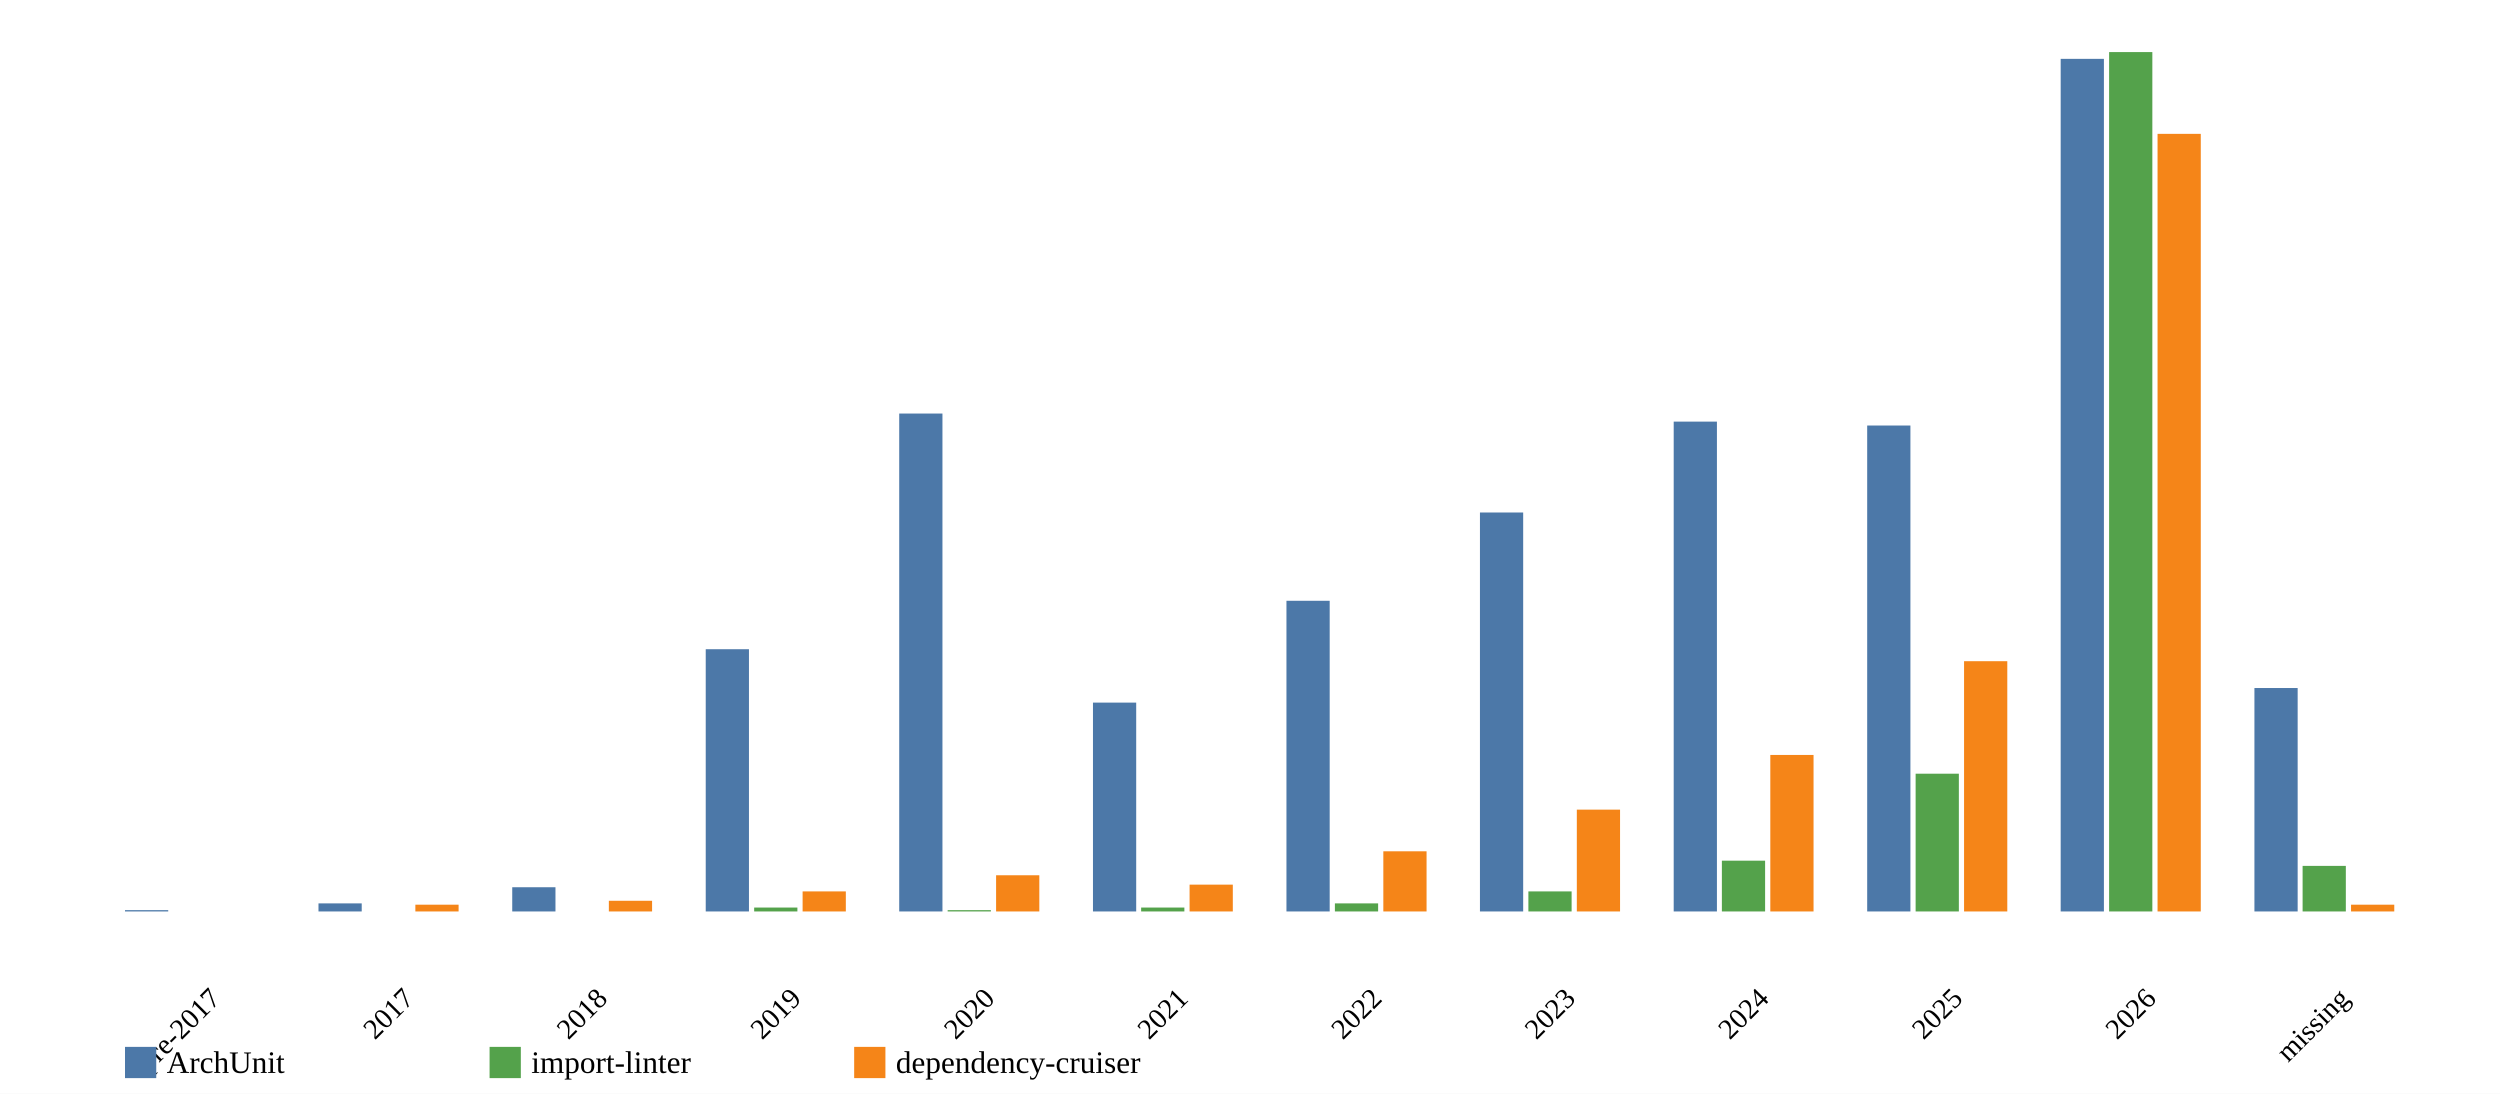
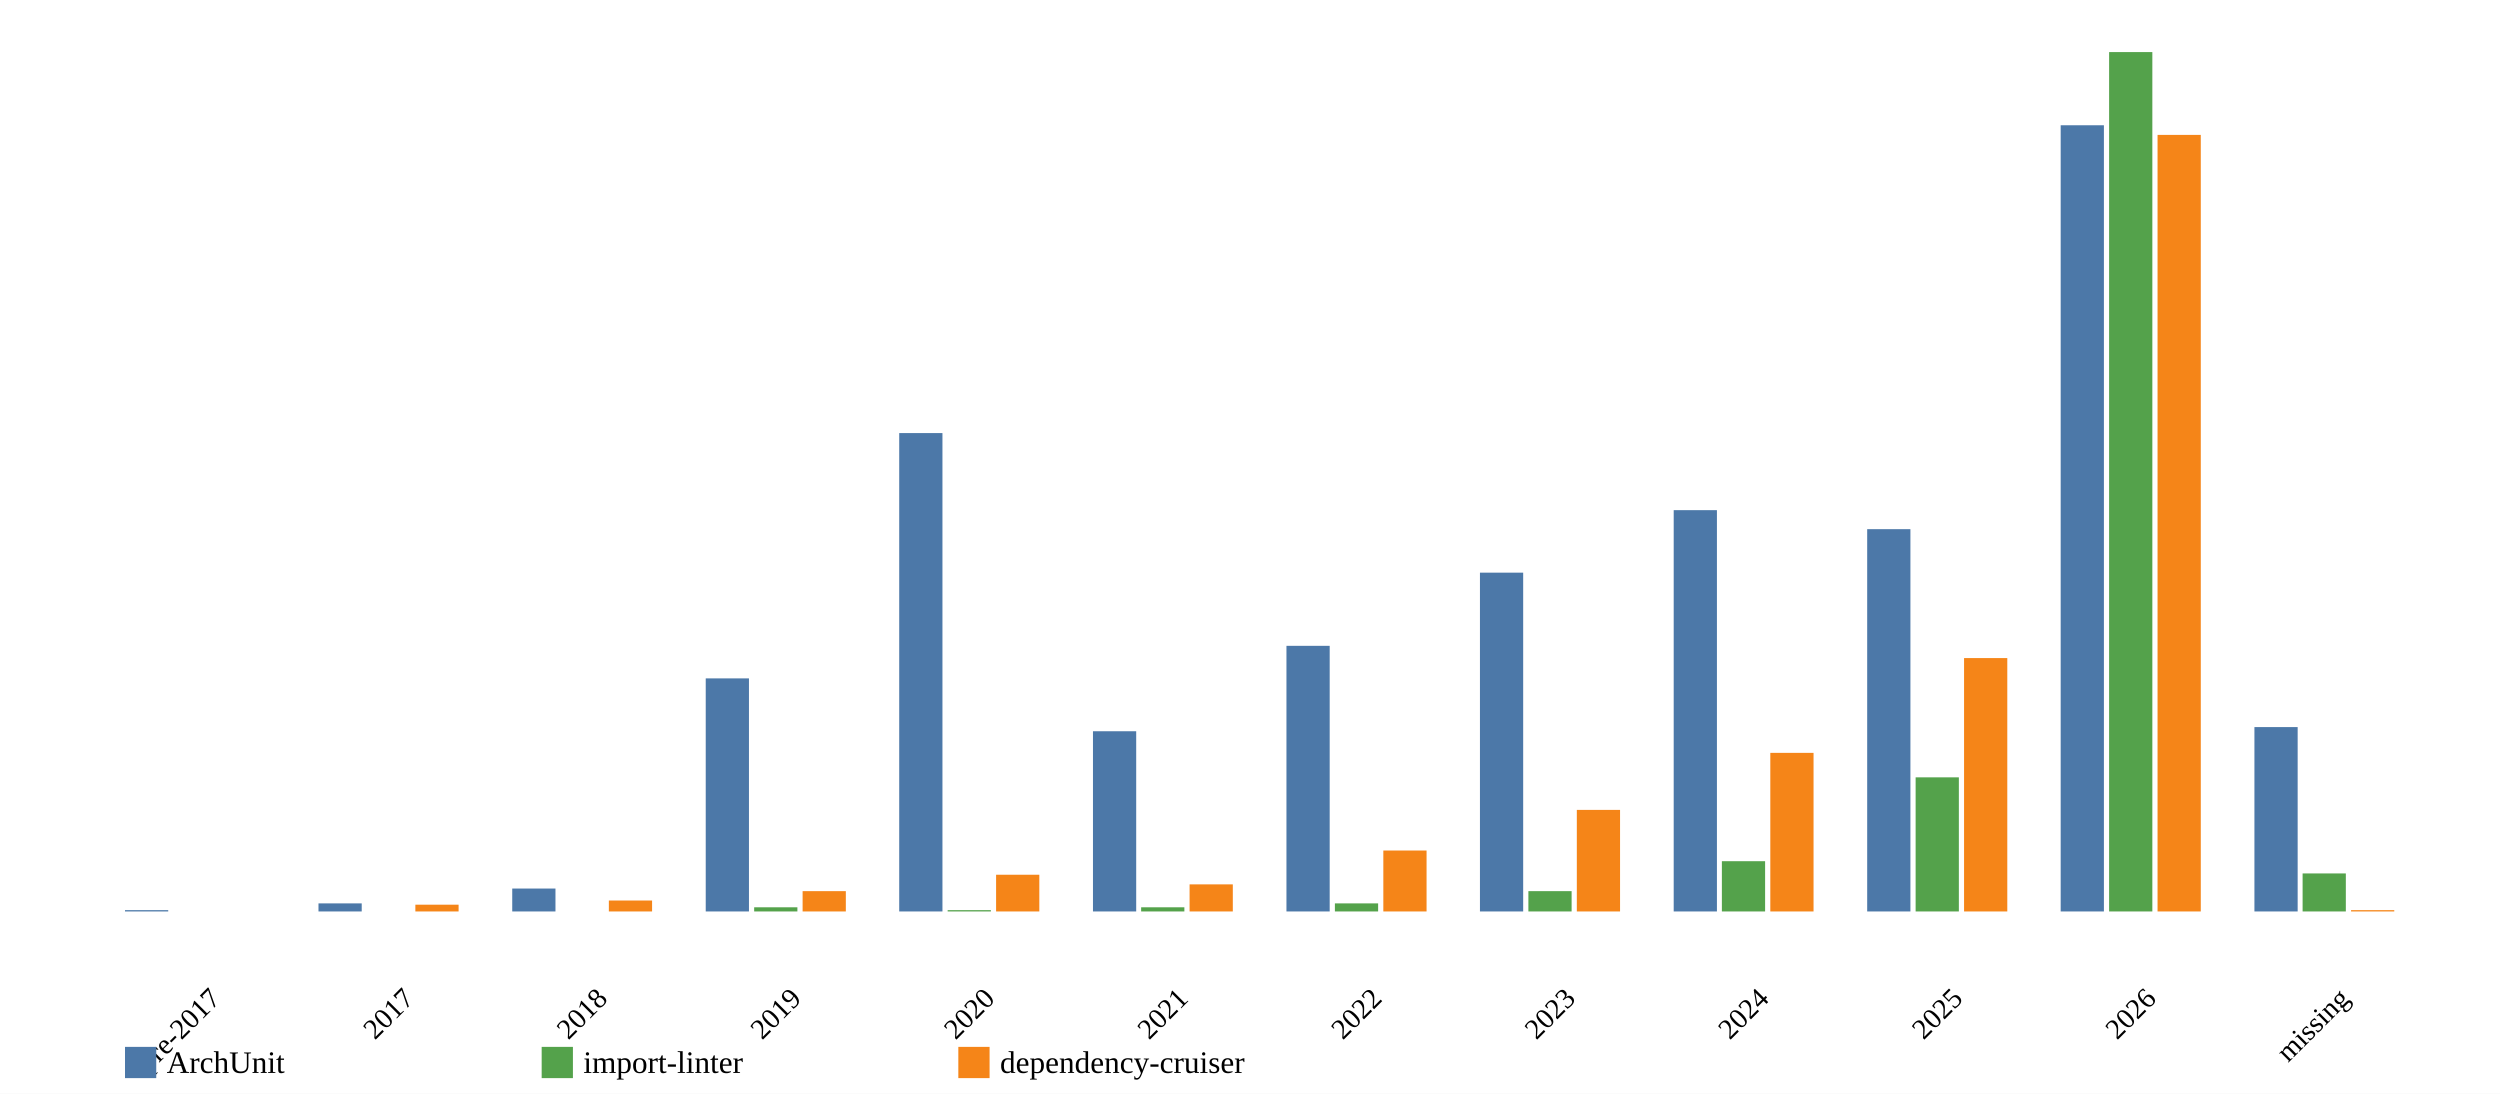
<svg xmlns="http://www.w3.org/2000/svg" width="960" height="420">
  <rect width="100%" height="100%" fill="white" />
  <rect x="48.0" y="349.5" width="16.6" height="0.5" fill="#4c78a8" />
  <rect x="66.6" y="350.0" width="16.6" height="0.0" fill="#54a24b" />
  <rect x="85.2" y="350.0" width="16.6" height="0.0" fill="#f58518" />
  <text x="85.2" y="384" font-size="11" text-anchor="end" transform="rotate(-45 85.2,384)">pre-2017</text>
  <rect x="122.3" y="346.9" width="16.6" height="3.1" fill="#4c78a8" />
  <rect x="140.9" y="350.0" width="16.6" height="0.0" fill="#54a24b" />
  <rect x="159.5" y="347.4" width="16.6" height="2.6" fill="#f58518" />
  <text x="159.5" y="384" font-size="11" text-anchor="end" transform="rotate(-45 159.5,384)">2017</text>
-   <rect x="196.7" y="340.7" width="16.6" height="9.3" fill="#4c78a8" />
+   <rect x="196.7" y="341.2" width="16.6" height="8.8" fill="#4c78a8" />
  <rect x="215.2" y="350.0" width="16.6" height="0.0" fill="#54a24b" />
-   <rect x="233.8" y="345.9" width="16.6" height="4.1" fill="#f58518" />
+   <rect x="233.8" y="345.8" width="16.6" height="4.2" fill="#f58518" />
  <text x="233.8" y="384" font-size="11" text-anchor="end" transform="rotate(-45 233.8,384)">2018</text>
-   <rect x="271.0" y="249.3" width="16.6" height="100.7" fill="#4c78a8" />
-   <rect x="289.6" y="348.5" width="16.6" height="1.5" fill="#54a24b" />
-   <rect x="308.2" y="342.3" width="16.6" height="7.7" fill="#f58518" />
+   <rect x="271.0" y="260.5" width="16.6" height="89.5" fill="#4c78a8" />
+   <rect x="289.6" y="348.4" width="16.6" height="1.6" fill="#54a24b" />
+   <rect x="308.2" y="342.2" width="16.6" height="7.8" fill="#f58518" />
  <text x="308.2" y="384" font-size="11" text-anchor="end" transform="rotate(-45 308.2,384)">2019</text>
-   <rect x="345.3" y="158.8" width="16.6" height="191.2" fill="#4c78a8" />
+   <rect x="345.3" y="166.3" width="16.6" height="183.7" fill="#4c78a8" />
  <rect x="363.9" y="349.5" width="16.6" height="0.5" fill="#54a24b" />
-   <rect x="382.5" y="336.1" width="16.6" height="13.9" fill="#f58518" />
+   <rect x="382.5" y="335.9" width="16.6" height="14.1" fill="#f58518" />
  <text x="382.5" y="384" font-size="11" text-anchor="end" transform="rotate(-45 382.5,384)">2020</text>
-   <rect x="419.7" y="269.8" width="16.6" height="80.2" fill="#4c78a8" />
-   <rect x="438.2" y="348.5" width="16.6" height="1.5" fill="#54a24b" />
-   <rect x="456.8" y="339.7" width="16.6" height="10.3" fill="#f58518" />
+   <rect x="419.7" y="280.8" width="16.6" height="69.2" fill="#4c78a8" />
+   <rect x="438.2" y="348.4" width="16.6" height="1.6" fill="#54a24b" />
+   <rect x="456.8" y="339.6" width="16.6" height="10.4" fill="#f58518" />
  <text x="456.8" y="384" font-size="11" text-anchor="end" transform="rotate(-45 456.8,384)">2021</text>
-   <rect x="494.0" y="230.7" width="16.6" height="119.3" fill="#4c78a8" />
+   <rect x="494.0" y="248.0" width="16.6" height="102.0" fill="#4c78a8" />
  <rect x="512.6" y="346.9" width="16.6" height="3.1" fill="#54a24b" />
-   <rect x="531.2" y="326.9" width="16.6" height="23.1" fill="#f58518" />
+   <rect x="531.2" y="326.6" width="16.6" height="23.4" fill="#f58518" />
  <text x="531.2" y="384" font-size="11" text-anchor="end" transform="rotate(-45 531.2,384)">2022</text>
-   <rect x="568.3" y="196.8" width="16.6" height="153.2" fill="#4c78a8" />
-   <rect x="586.9" y="342.3" width="16.6" height="7.7" fill="#54a24b" />
-   <rect x="605.5" y="310.9" width="16.6" height="39.1" fill="#f58518" />
+   <rect x="568.3" y="219.9" width="16.6" height="130.1" fill="#4c78a8" />
+   <rect x="586.9" y="342.2" width="16.6" height="7.8" fill="#54a24b" />
+   <rect x="605.5" y="311.0" width="16.6" height="39.0" fill="#f58518" />
  <text x="605.5" y="384" font-size="11" text-anchor="end" transform="rotate(-45 605.5,384)">2023</text>
-   <rect x="642.7" y="161.9" width="16.6" height="188.1" fill="#4c78a8" />
-   <rect x="661.2" y="330.5" width="16.6" height="19.5" fill="#54a24b" />
-   <rect x="679.8" y="289.9" width="16.6" height="60.1" fill="#f58518" />
+   <rect x="642.7" y="195.9" width="16.6" height="154.1" fill="#4c78a8" />
+   <rect x="661.2" y="330.7" width="16.6" height="19.3" fill="#54a24b" />
+   <rect x="679.8" y="289.1" width="16.6" height="60.9" fill="#f58518" />
  <text x="679.8" y="384" font-size="11" text-anchor="end" transform="rotate(-45 679.8,384)">2024</text>
-   <rect x="717.0" y="163.4" width="16.6" height="186.6" fill="#4c78a8" />
-   <rect x="735.6" y="297.1" width="16.6" height="52.9" fill="#54a24b" />
-   <rect x="754.2" y="253.9" width="16.6" height="96.1" fill="#f58518" />
+   <rect x="717.0" y="203.2" width="16.6" height="146.8" fill="#4c78a8" />
+   <rect x="735.6" y="298.5" width="16.6" height="51.5" fill="#54a24b" />
+   <rect x="754.2" y="252.7" width="16.6" height="97.3" fill="#f58518" />
  <text x="754.2" y="384" font-size="11" text-anchor="end" transform="rotate(-45 754.2,384)">2025</text>
-   <rect x="791.3" y="22.6" width="16.6" height="327.4" fill="#4c78a8" />
+   <rect x="791.3" y="48.1" width="16.6" height="301.9" fill="#4c78a8" />
  <rect x="809.9" y="20.0" width="16.6" height="330.0" fill="#54a24b" />
-   <rect x="828.5" y="51.4" width="16.6" height="298.6" fill="#f58518" />
+   <rect x="828.5" y="51.8" width="16.6" height="298.2" fill="#f58518" />
  <text x="828.5" y="384" font-size="11" text-anchor="end" transform="rotate(-45 828.5,384)">2026</text>
-   <rect x="865.7" y="264.2" width="16.6" height="85.8" fill="#4c78a8" />
-   <rect x="884.2" y="332.5" width="16.6" height="17.5" fill="#54a24b" />
-   <rect x="902.8" y="347.4" width="16.6" height="2.6" fill="#f58518" />
+   <rect x="865.7" y="279.2" width="16.6" height="70.8" fill="#4c78a8" />
+   <rect x="884.2" y="335.4" width="16.6" height="14.6" fill="#54a24b" />
+   <rect x="902.8" y="349.5" width="16.6" height="0.5" fill="#f58518" />
  <text x="902.8" y="384" font-size="11" text-anchor="end" transform="rotate(-45 902.8,384)">missing</text>
  <rect x="48" y="402" width="12" height="12" fill="#4c78a8" />
  <text x="64" y="412" font-size="12">ArchUnit</text>
-   <rect x="188" y="402" width="12" height="12" fill="#54a24b" />
-   <text x="204" y="412" font-size="12">import-linter</text>
-   <rect x="328" y="402" width="12" height="12" fill="#f58518" />
-   <text x="344" y="412" font-size="12">dependency-cruiser</text>
+   <rect x="208" y="402" width="12" height="12" fill="#54a24b" />
+   <text x="224" y="412" font-size="12">import-linter</text>
+   <rect x="368" y="402" width="12" height="12" fill="#f58518" />
+   <text x="384" y="412" font-size="12">dependency-cruiser</text>
</svg>
